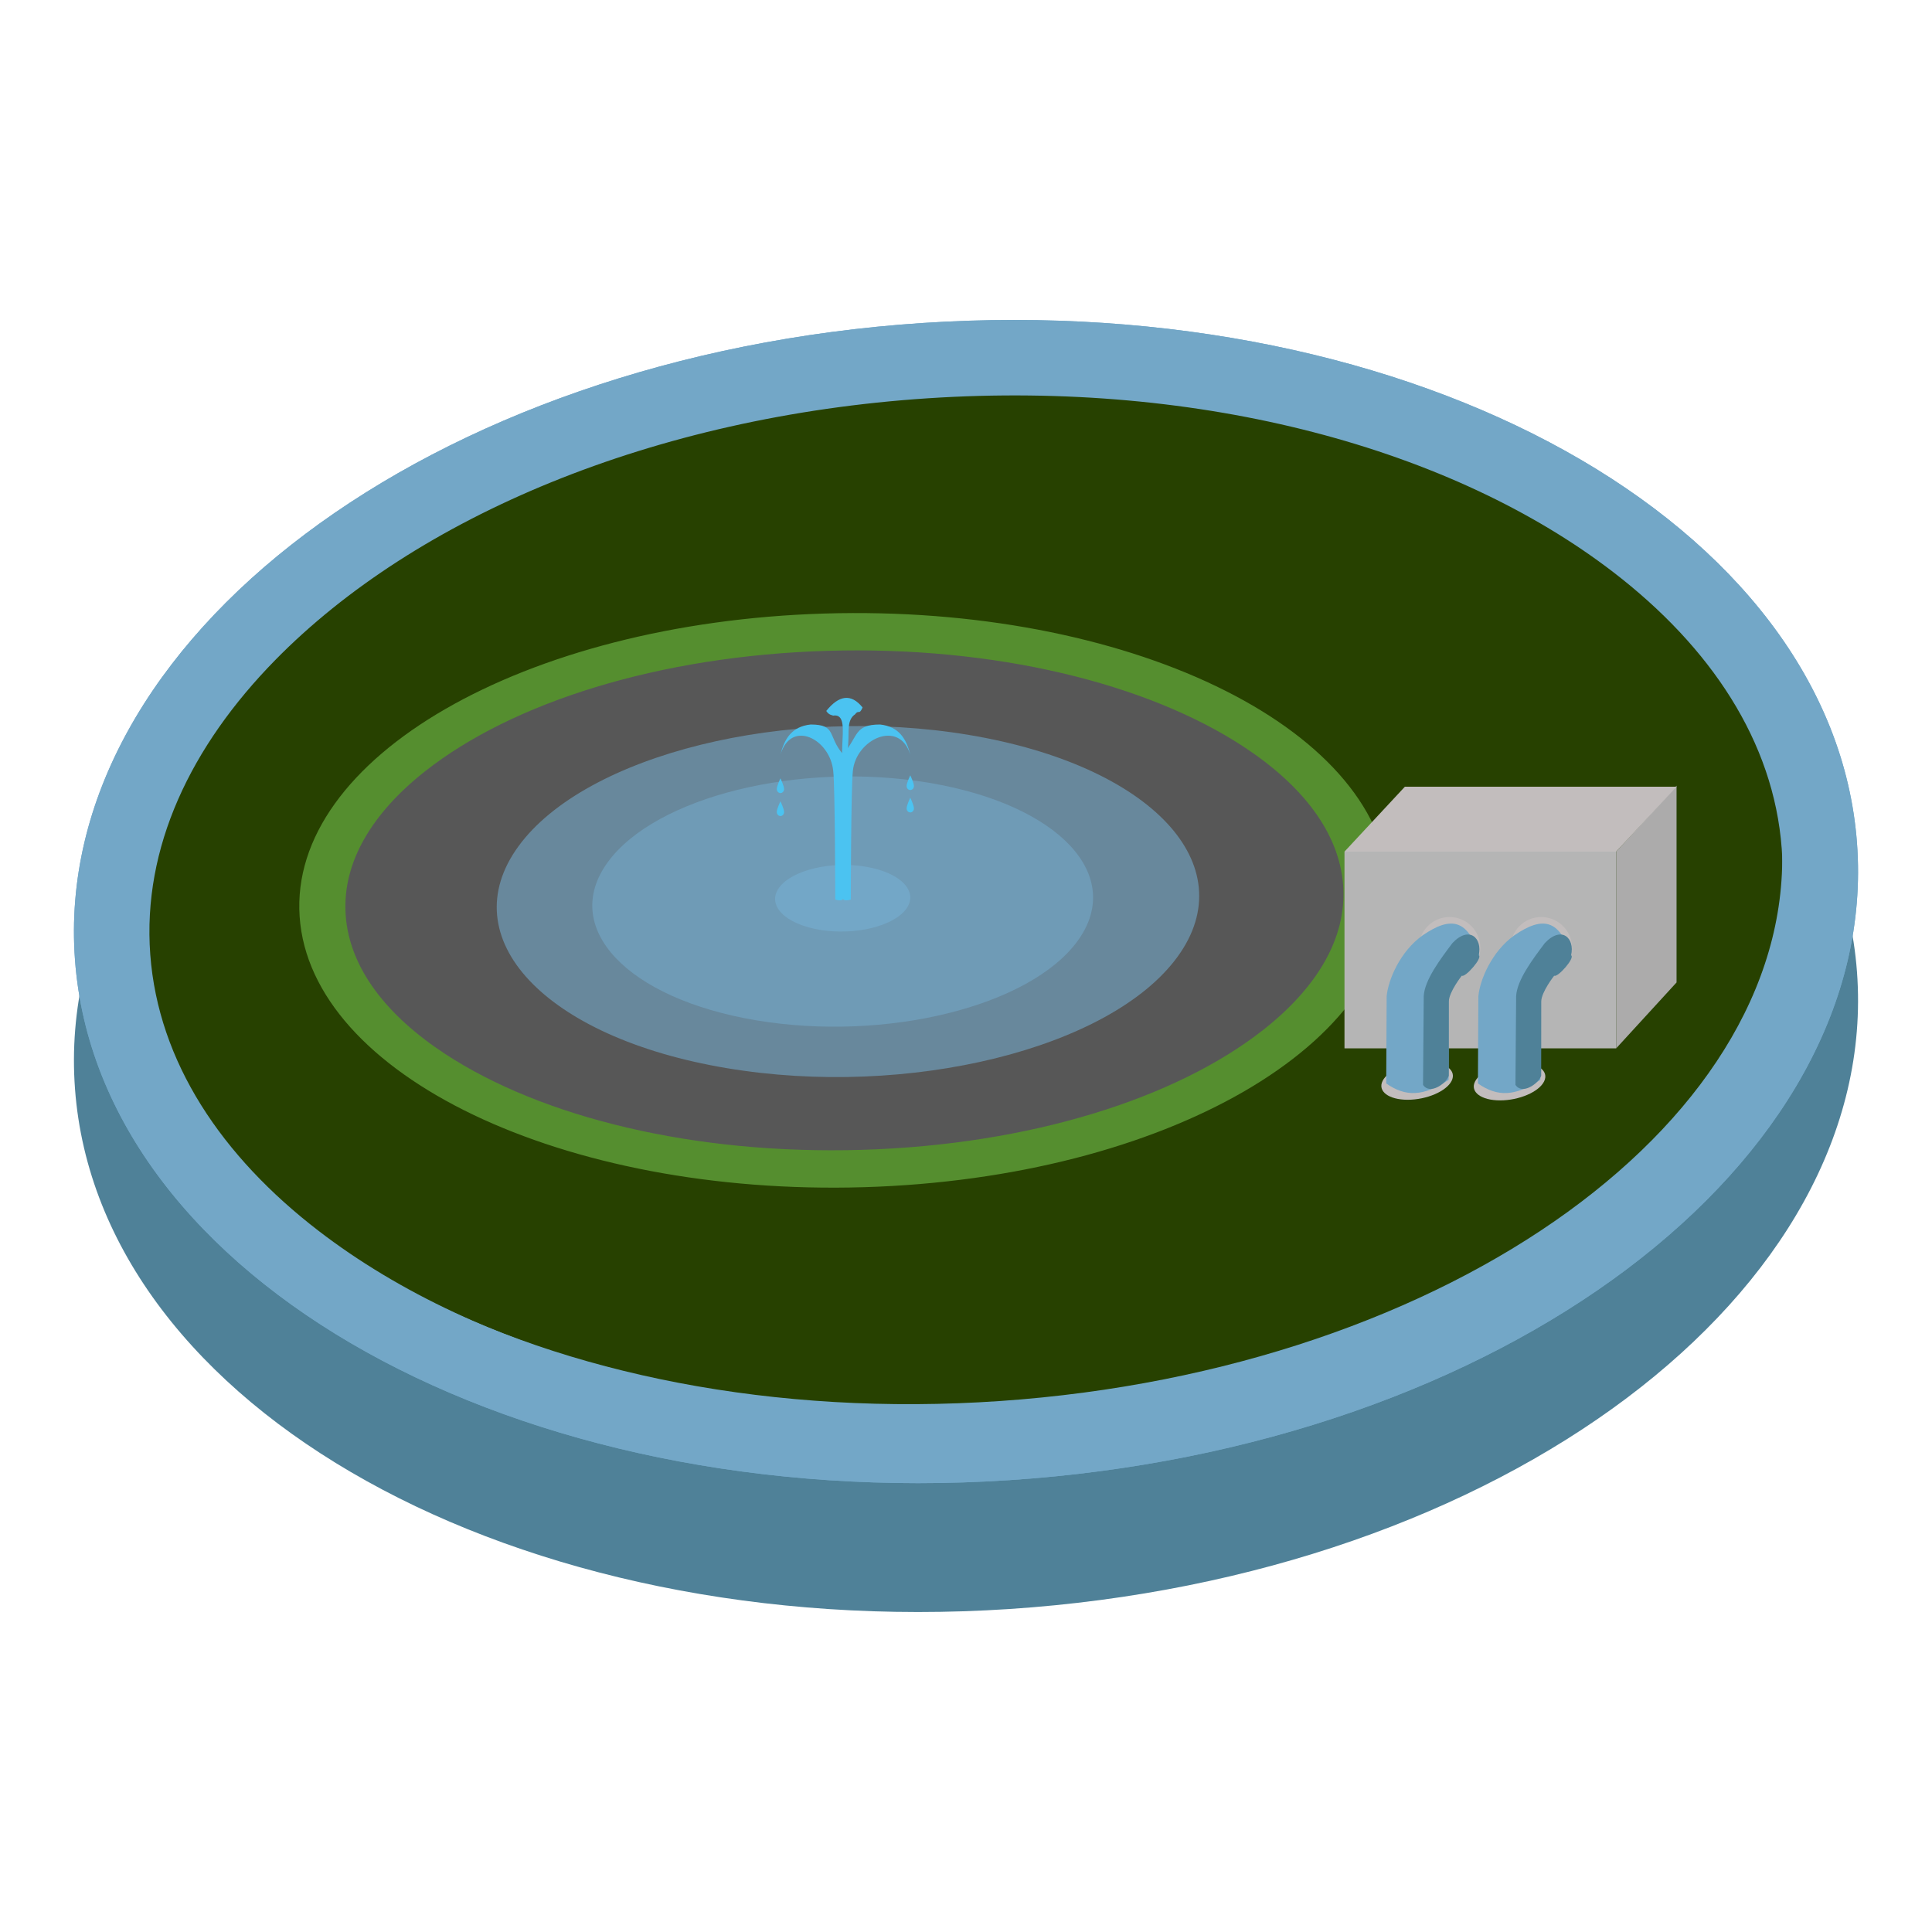
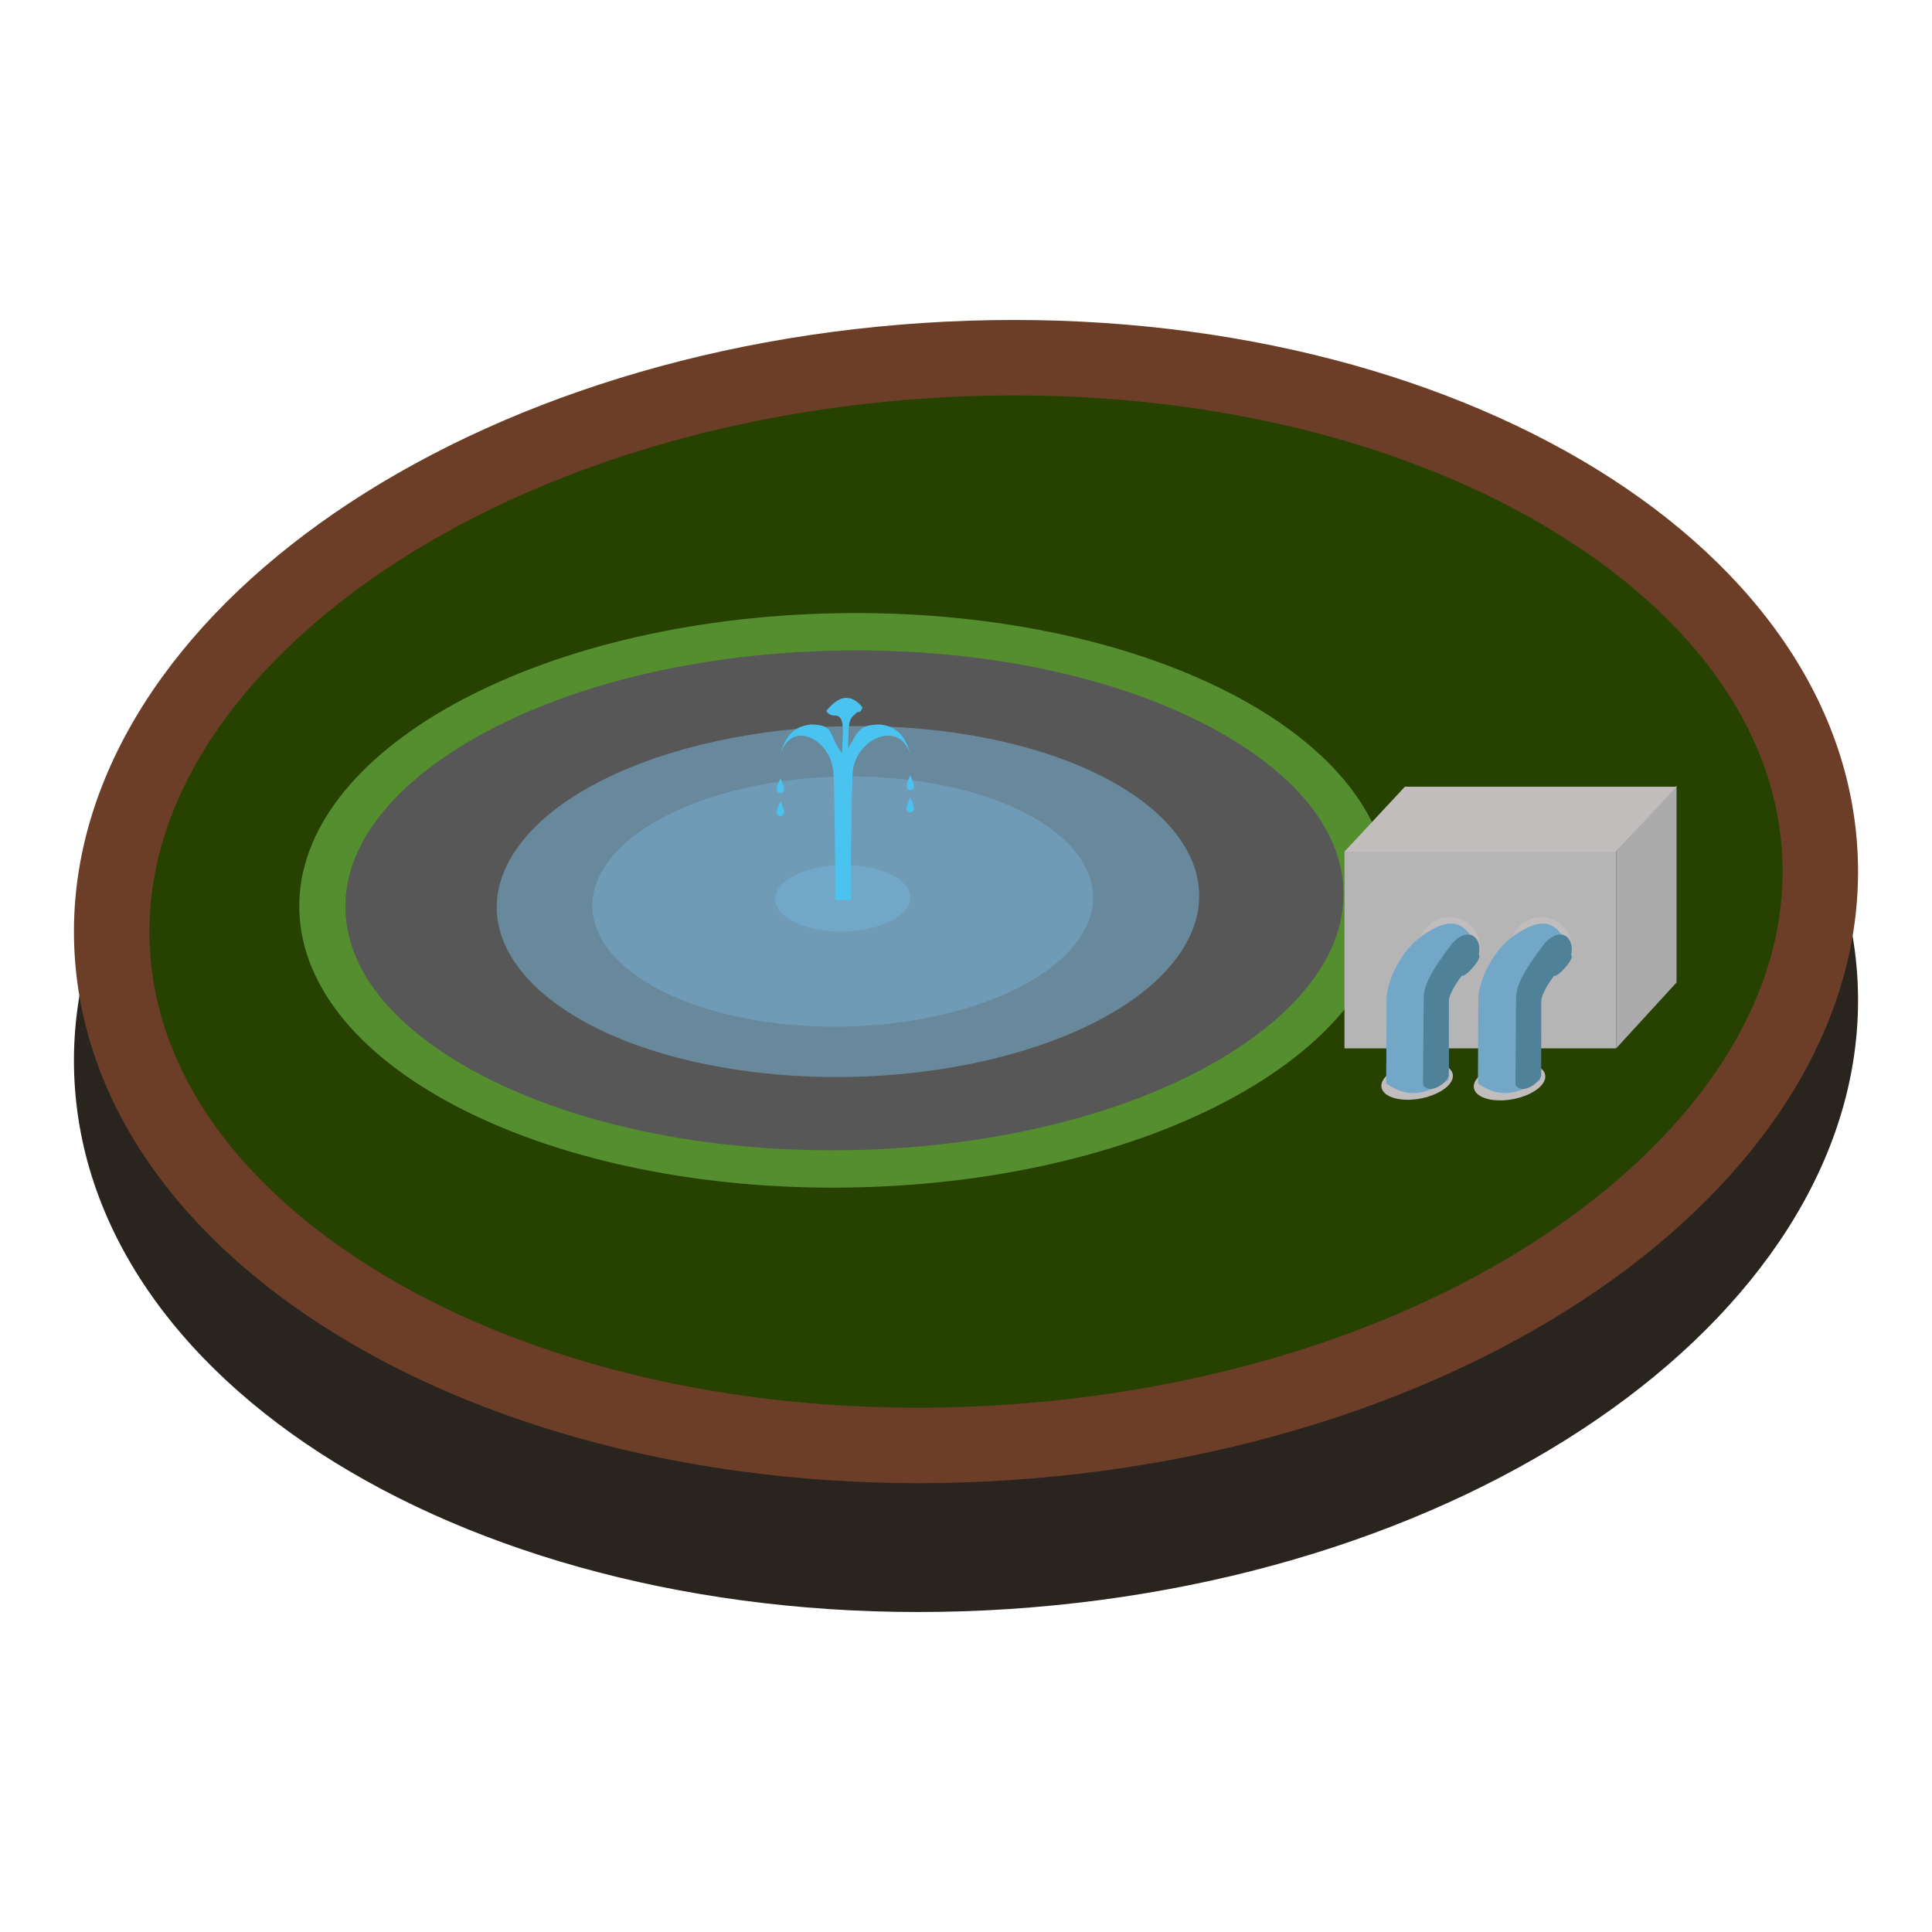
<svg xmlns="http://www.w3.org/2000/svg" width="100%" height="100%" viewBox="0 0 64 64" version="1.1" xml:space="preserve" style="fill-rule:evenodd;clip-rule:evenodd;stroke-linejoin:round;stroke-miterlimit:2;">
  <g id="b">
-     <path d="M30.567,14.968C46.868,13.895 60.723,21.603 61.515,32.193C62.308,42.783 49.731,52.229 33.432,53.301C17.132,54.372 3.276,46.663 2.485,36.077C1.694,25.491 14.266,16.043 30.567,14.968Z" style="fill:#4f8198;fill-rule:nonzero;" />
-     <path d="M30.567,10.699C46.868,9.626 60.723,17.334 61.515,27.924C62.308,38.515 49.731,47.96 33.432,49.032C17.132,50.104 3.276,42.394 2.485,31.808C1.694,21.223 14.266,11.774 30.567,10.699Z" style="fill:#73a7c7;fill-rule:nonzero;" />
-     <path d="M30.811,14.848C44.611,13.939 56.284,19.876 56.9,28.112C57.516,36.348 46.833,43.755 33.04,44.663C19.248,45.572 7.567,39.632 6.951,31.399C6.336,23.166 17.018,15.756 30.811,14.848Z" style="fill:#274100;fill-rule:nonzero;" />
-     <path d="M30.706,12.624C45.679,11.594 58.344,18.321 59.012,27.655C59.681,36.988 48.09,45.382 33.124,46.411C18.16,47.441 5.487,40.709 4.818,31.38C4.151,22.05 15.741,13.653 30.706,12.624Z" style="fill:#274100;fill-rule:nonzero;" />
+     <path d="M30.567,14.968C46.868,13.895 60.723,21.603 61.515,32.193C62.308,42.783 49.731,52.229 33.432,53.301C17.132,54.372 3.276,46.663 2.485,36.077C1.694,25.491 14.266,16.043 30.567,14.968Z" style="fill:#29241e;fill-rule:nonzero;" />
+     <path d="M30.661,12.627C46.186,11.567 59.318,18.492 60.011,28.1C60.705,37.708 48.686,46.349 33.169,47.408C17.653,48.468 4.513,41.538 3.819,31.935C3.127,22.33 15.145,13.686 30.661,12.627Z" style="fill:#274100;fill-rule:nonzero;" />
    <path d="M27.188,20.82C36.637,20.279 44.629,23.812 45.051,28.714C45.473,33.615 38.158,38.024 28.714,38.564C19.271,39.105 11.273,35.57 10.851,30.67C10.43,25.77 17.744,21.361 27.188,20.82Z" style="fill:#575757;fill-rule:nonzero;" />
-     <path d="M30.567,10.699C46.868,9.626 60.723,17.334 61.515,27.924C62.308,38.515 49.731,47.96 33.432,49.032C17.132,50.104 3.276,42.394 2.485,31.808C1.694,21.223 14.266,11.774 30.567,10.699ZM30.731,13.194C21.645,13.793 13.776,17.118 9.118,21.865C6.319,24.718 4.713,28.077 4.978,31.622C5.244,35.179 7.342,38.304 10.55,40.771C15.875,44.867 24.172,47.136 33.268,46.537C42.353,45.94 50.223,42.617 54.882,37.87C57.682,35.017 59.288,31.657 59.022,28.111C58.756,24.551 56.657,21.426 53.45,18.959C48.124,14.862 39.828,12.595 30.731,13.194Z" style="fill:#73a7c7;" />
+     <path d="M30.567,10.699C46.868,9.626 60.723,17.334 61.515,27.924C62.308,38.515 49.731,47.96 33.432,49.032C17.132,50.104 3.276,42.394 2.485,31.808C1.694,21.223 14.266,11.774 30.567,10.699ZM30.731,13.194C21.645,13.793 13.776,17.118 9.118,21.865C6.319,24.718 4.713,28.077 4.978,31.622C5.244,35.179 7.342,38.304 10.55,40.771C15.875,44.867 24.172,47.136 33.268,46.537C42.353,45.94 50.223,42.617 54.882,37.87C57.682,35.017 59.288,31.657 59.022,28.111C58.756,24.551 56.657,21.426 53.45,18.959C48.124,14.862 39.828,12.595 30.731,13.194Z" style="fill:#6c3e27;" />
    <path d="M27.319,20.324C37.285,20.025 45.657,24.035 46.019,29.285C46.381,34.536 38.591,39.029 28.626,39.327C18.659,39.625 10.287,35.614 9.926,30.366C9.565,25.118 17.352,20.623 27.319,20.324ZM27.39,21.56C21.834,21.727 16.991,23.26 14.091,25.542C12.349,26.913 11.33,28.552 11.451,30.309C11.572,32.073 12.817,33.648 14.748,34.914C17.952,37.016 22.993,38.257 28.554,38.09C34.109,37.924 38.954,36.393 41.853,34.111C43.596,32.739 44.616,31.1 44.494,29.342C44.373,27.577 43.127,26.002 41.197,24.736C37.992,22.633 32.952,21.394 27.39,21.56Z" style="fill:#558e2f;" />
  </g>
  <g id="a">
    <rect x="44.538" y="28.211" width="9" height="6.517" style="fill:#b5b5b5;" />
    <path d="M55.538,32.545L53.538,34.728L53.538,28.211L55.538,26.027L55.538,32.545Z" style="fill:#acabab;" />
    <path d="M55.538,26.061L53.538,28.211L44.538,28.211L46.538,26.061L55.538,26.061Z" style="fill:#c2bdbd;" />
    <circle cx="48.019" cy="31.397" r="1.019" style="fill:#c2bdbd;" />
    <circle cx="51.056" cy="31.397" r="1.019" style="fill:#c2bdbd;" />
    <path d="M50.319,35.2C50.95,35.2 51.322,35.481 51.149,35.826C50.977,36.171 50.324,36.452 49.693,36.452C49.062,36.452 48.69,36.171 48.863,35.826C49.036,35.481 49.688,35.2 50.319,35.2Z" style="fill:#c2bdbd;" />
    <path d="M47.257,35.179C47.888,35.179 48.26,35.46 48.087,35.805C47.915,36.15 47.262,36.431 46.631,36.431C46,36.431 45.628,36.15 45.801,35.805C45.974,35.46 46.626,35.179 47.257,35.179Z" style="fill:#c2bdbd;" />
    <path d="M30.781,25.932C35.077,26.652 37.279,28.999 35.697,31.17C34.115,33.341 29.344,34.519 25.049,33.799C20.754,33.078 18.551,30.731 20.133,28.561C21.715,26.39 26.486,25.212 30.781,25.932Z" style="fill:#73a7c7;fill-opacity:0.62;" />
    <path d="M32.11,24.348C38.135,25.358 41.225,28.651 39.006,31.696C36.787,34.741 30.094,36.393 24.069,35.383C18.044,34.372 14.955,31.08 17.174,28.035C19.393,24.99 26.086,23.338 32.11,24.348Z" style="fill:#73a7c7;fill-opacity:0.62;" />
    <path d="M28.677,28.71C29.839,28.905 30.44,29.531 30.02,30.108C29.599,30.685 28.315,30.996 27.153,30.801C25.992,30.606 25.39,29.98 25.81,29.403C26.231,28.826 27.515,28.515 28.677,28.71Z" style="fill:#73a7c7;" />
    <path d="M48.958,35.891L48.973,33C49.022,32.466 49.413,31.519 50.165,30.984C51.115,30.332 51.658,30.465 52.045,31.645C51.578,32.015 51.037,32.446 51.026,33.104L51.026,35.771C50.19,36.325 49.602,36.341 48.958,35.891Z" style="fill:#73a7c7;" />
    <path d="M45.92,35.891L45.935,33C45.984,32.466 46.375,31.519 47.128,30.984C48.078,30.332 48.62,30.465 49.007,31.645C48.54,32.015 47.999,32.446 47.988,33.104L47.988,35.771C47.152,36.325 46.564,36.341 45.92,35.891Z" style="fill:#73a7c7;" />
    <path d="M50.201,35.936L50.224,33C50.251,32.466 50.773,31.774 51.176,31.239C51.731,30.652 52.177,31.076 52.045,31.645C52.185,31.729 51.6,32.391 51.484,32.322C51.484,32.322 51.059,32.861 51.056,33.174L51.054,35.636C50.958,35.909 50.418,36.276 50.201,35.936Z" style="fill:#4f8198;" />
    <path d="M47.14,35.936L47.163,33C47.189,32.466 47.712,31.774 48.115,31.239C48.67,30.652 49.116,31.076 48.984,31.645C49.124,31.729 48.539,32.391 48.423,32.322C48.423,32.322 47.998,32.861 47.995,33.174L47.993,35.636C47.897,35.909 47.357,36.276 47.14,35.936Z" style="fill:#4f8198;" />
    <path d="M27.915,29.755L27.915,25C28.455,24.383 28.278,24.002 29.154,24C29.786,24.068 30.026,24.484 30.154,25C29.798,23.811 28.348,24.485 28.252,25.545C28.19,26.075 28.184,29.797 28.184,29.797C28.184,29.797 27.947,29.882 27.915,29.755Z" style="fill:#4bc3f1;" />
    <path d="M30.154,25.684C30.154,25.684 30.033,25.932 30.033,26.039C30.033,26.112 30.087,26.171 30.154,26.171C30.22,26.171 30.275,26.112 30.275,26.039C30.275,25.932 30.154,25.684 30.154,25.684Z" style="fill:#4bc3f1;" />
    <path d="M30.154,26.425C30.154,26.425 30.033,26.674 30.033,26.78C30.033,26.853 30.087,26.913 30.154,26.913C30.22,26.913 30.275,26.853 30.275,26.78C30.275,26.674 30.154,26.425 30.154,26.425Z" style="fill:#4bc3f1;" />
    <path d="M25.853,25.784C25.853,25.784 25.732,26.032 25.732,26.139C25.732,26.212 25.787,26.271 25.853,26.271C25.92,26.271 25.974,26.212 25.974,26.139C25.974,26.032 25.853,25.784 25.853,25.784Z" style="fill:#4bc3f1;" />
    <path d="M25.853,26.545C25.853,26.545 25.732,26.793 25.732,26.9C25.732,26.973 25.787,27.032 25.853,27.032C25.92,27.032 25.974,26.973 25.974,26.9C25.974,26.793 25.853,26.545 25.853,26.545Z" style="fill:#4bc3f1;" />
    <path d="M27.798,28.181L27.903,24.678C27.919,24.189 27.997,23.64 27.598,23.705C27.568,23.688 27.459,23.691 27.371,23.551C27.79,23.03 28.192,22.963 28.574,23.436C28.459,23.705 28.447,23.491 28.324,23.664C28.053,23.845 28.127,24.225 28.099,24.616C28.065,25.09 27.986,28.2 27.986,28.2C27.986,28.2 27.816,28.295 27.798,28.181Z" style="fill:#4bc3f1;" />
    <path d="M27.938,29.755L27.938,25C27.398,24.383 27.729,24.002 26.853,24C26.221,24.068 25.981,24.484 25.853,25C26.209,23.811 27.505,24.485 27.602,25.545C27.663,26.075 27.669,29.797 27.669,29.797C27.669,29.797 27.906,29.882 27.938,29.755Z" style="fill:#4bc3f1;" />
  </g>
</svg>
